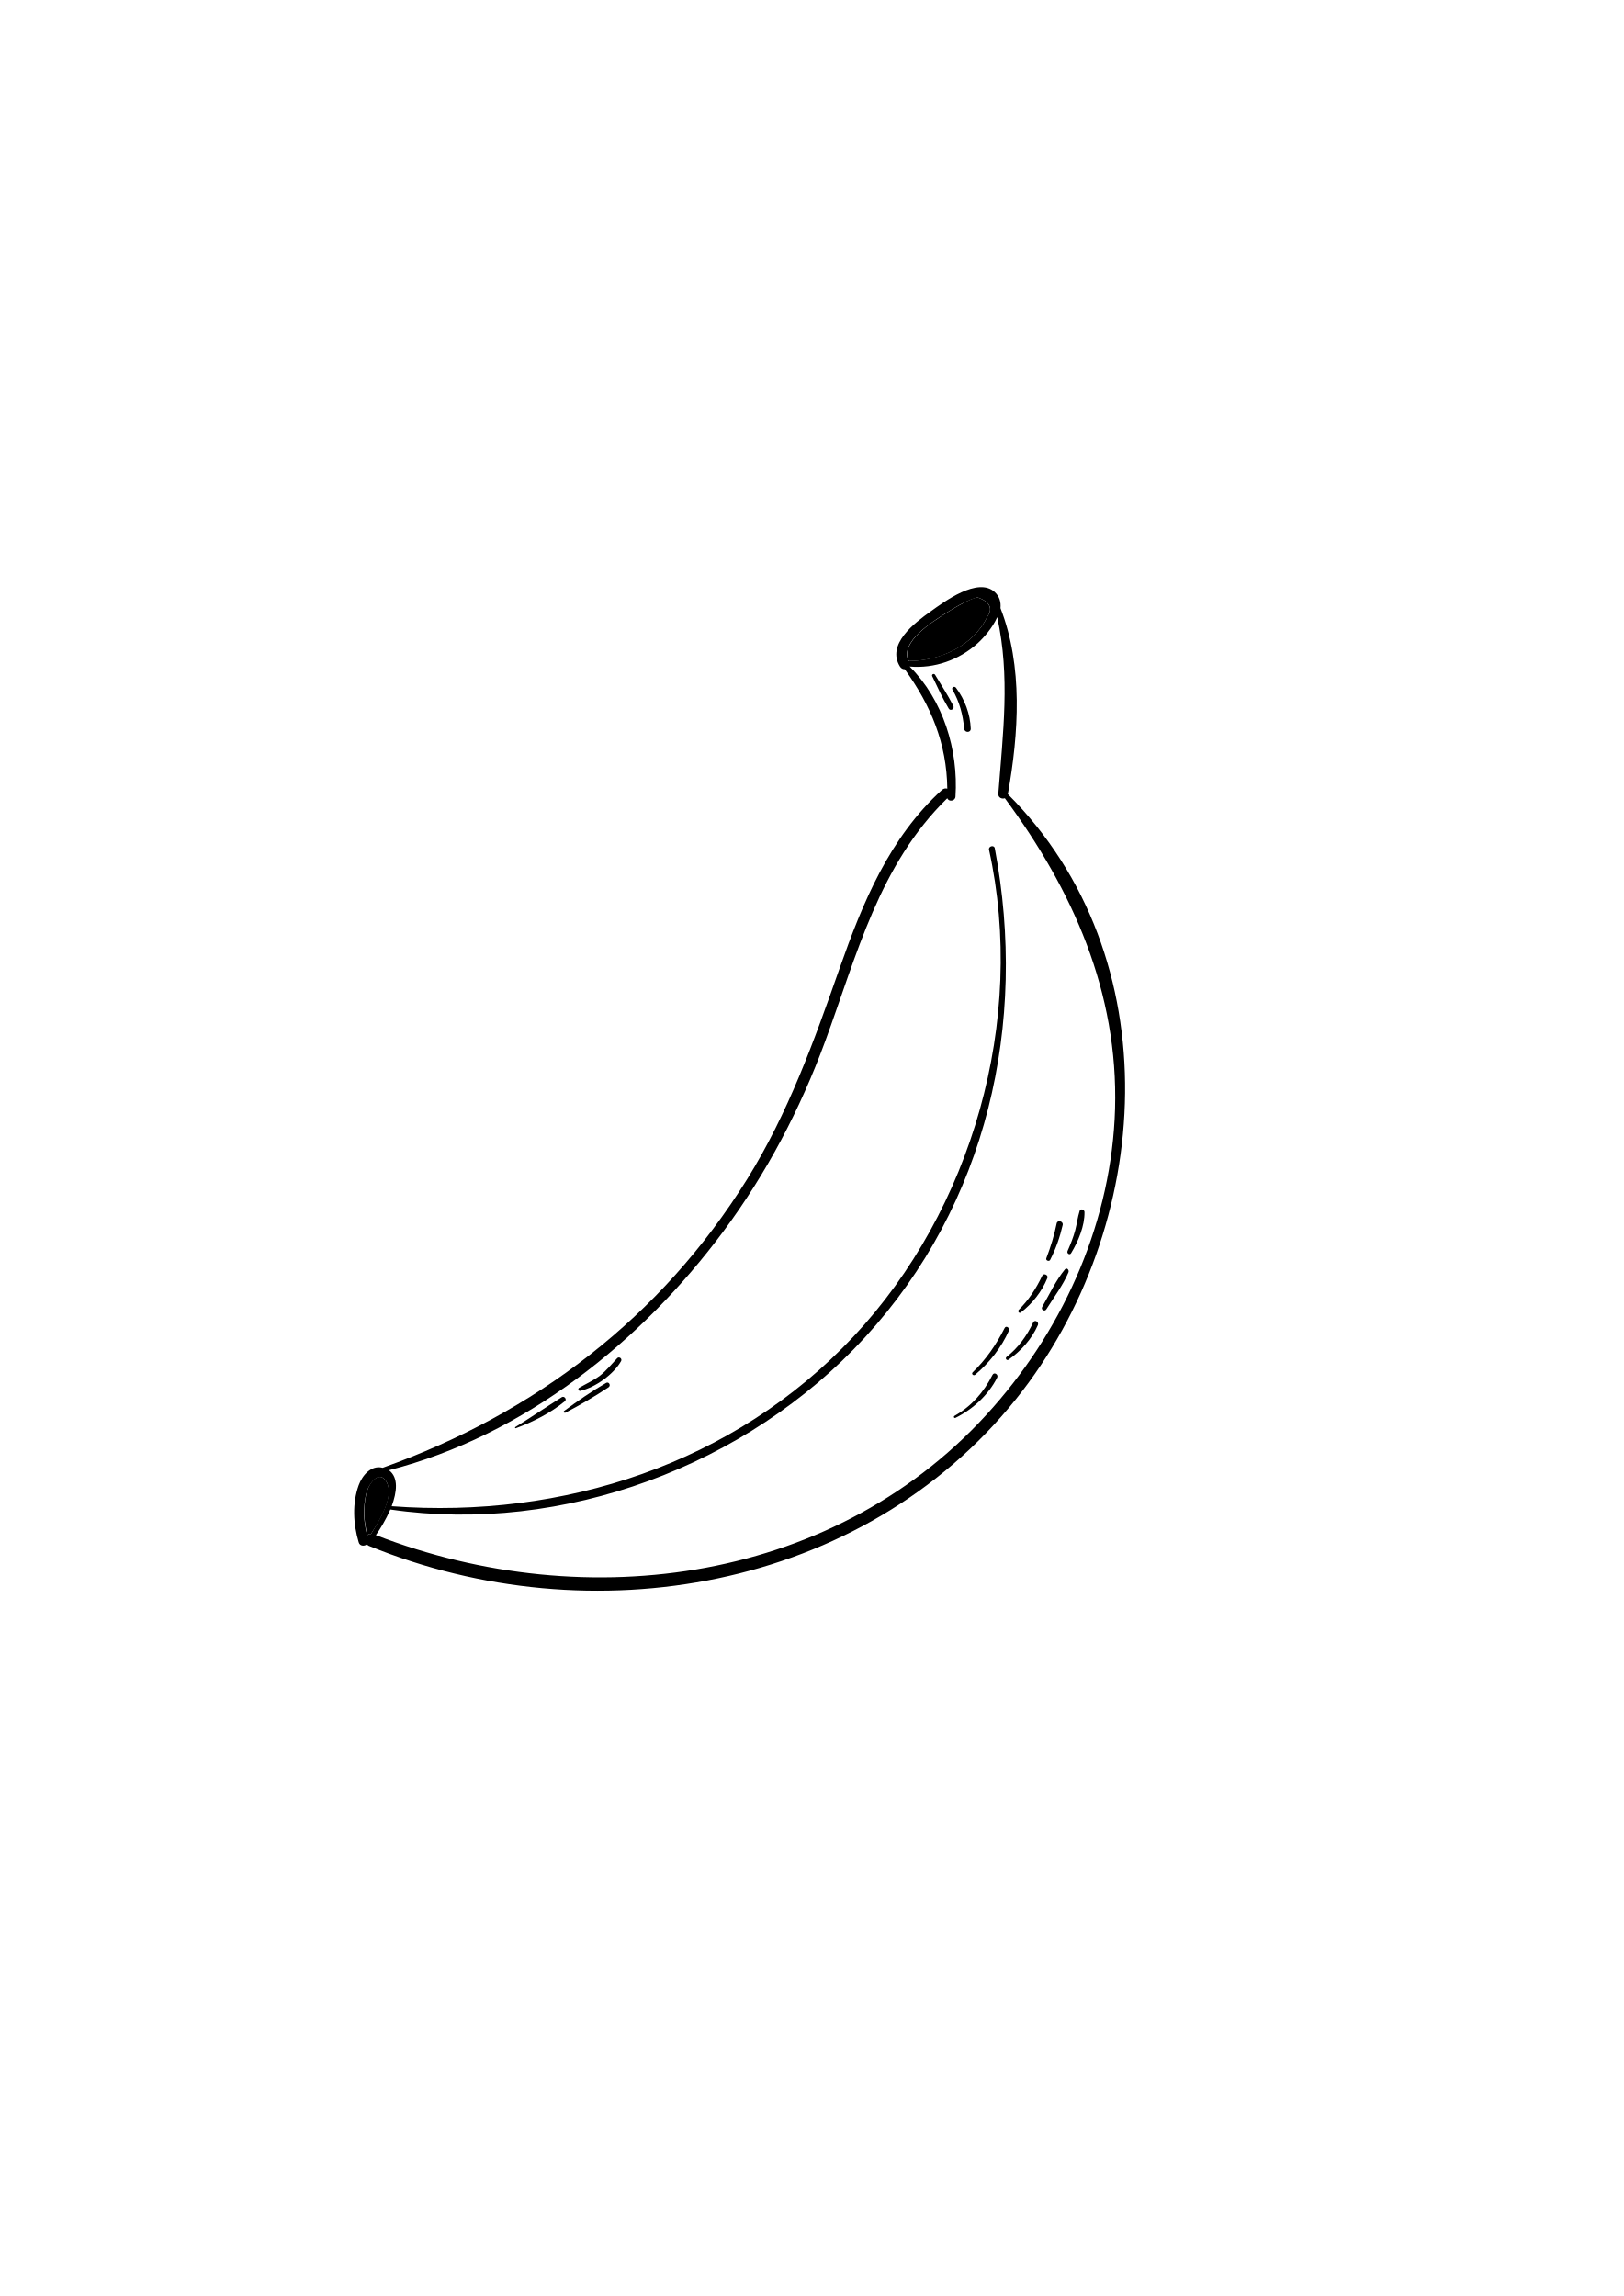
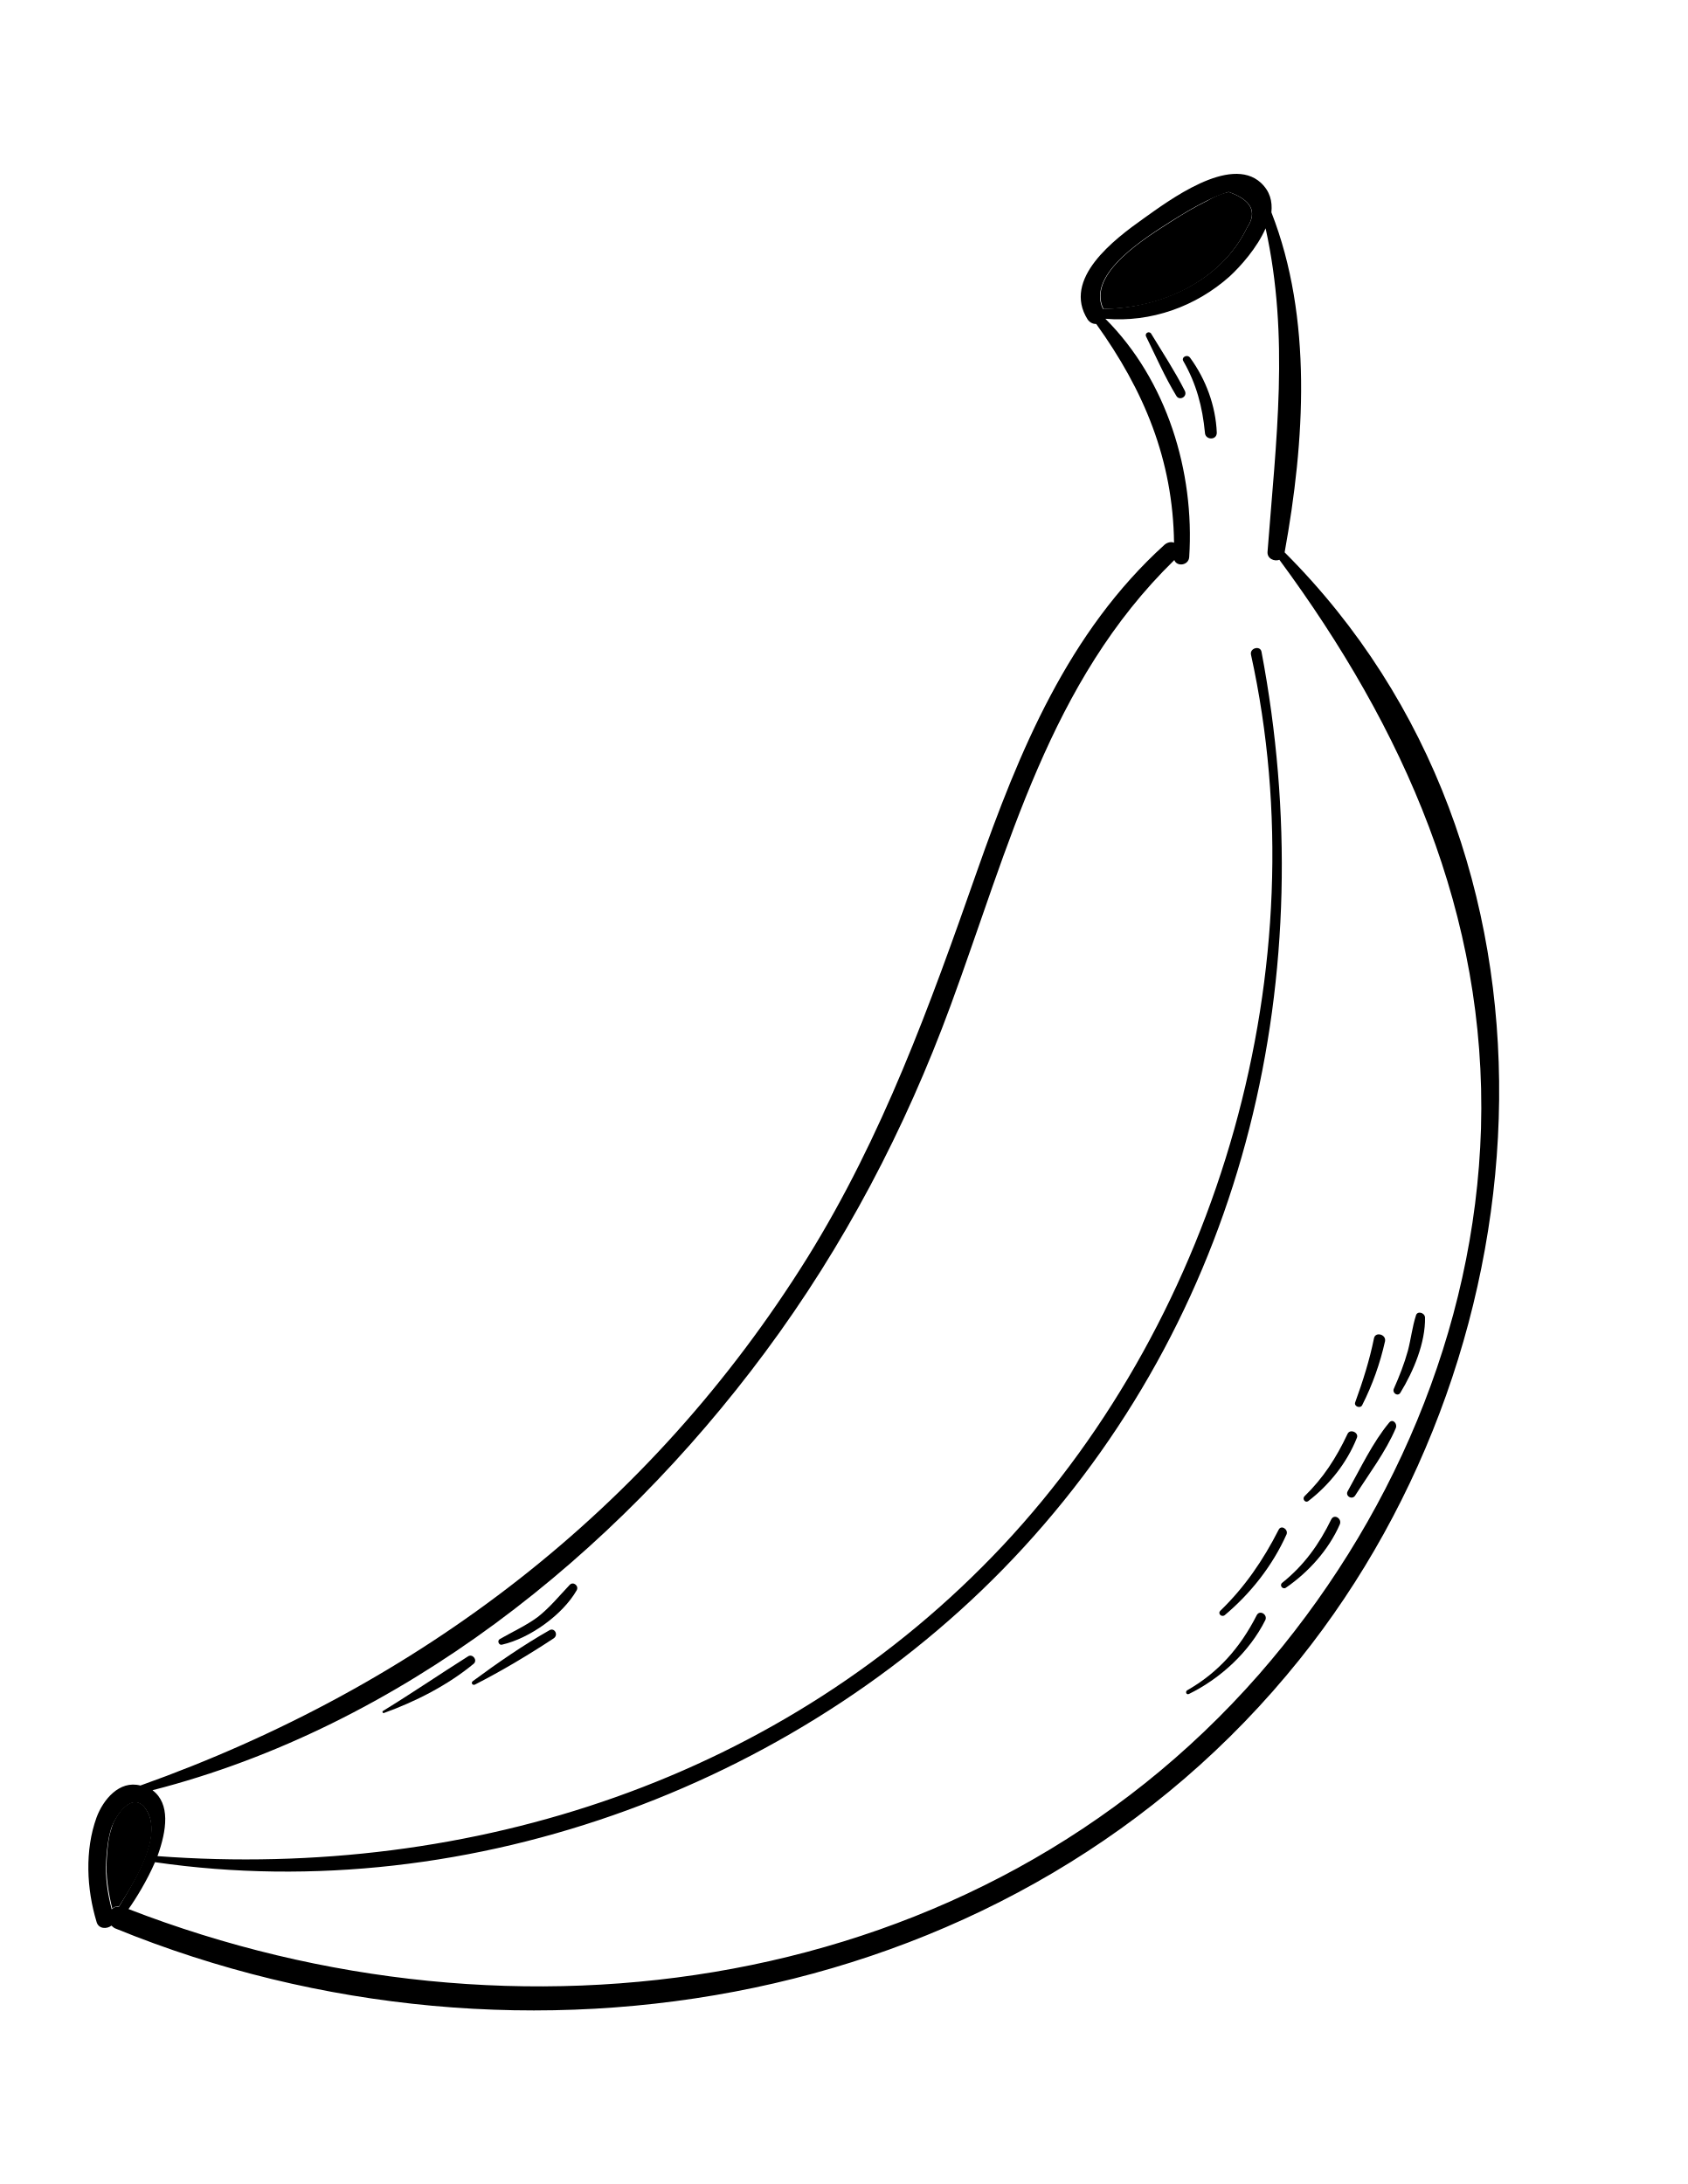
- <svg xmlns="http://www.w3.org/2000/svg" version="1.1" id="Layer_1" x="0px" y="0px" viewBox="0 0 595.3 841.9" enable-background="new 0 0 595.3 841.9" xml:space="preserve">
+ <svg xmlns="http://www.w3.org/2000/svg" version="1.1" id="Layer_1" x="0px" y="0px" viewBox="0 0 612 792" enable-background="new 0 0 612 792" xml:space="preserve">
  <g>
    <g>
-       <path display="none" fill="#904B15" d="M346.9,375.7c2.3,7.8,6,15.2,9.9,22.3c3.2,5.7,7.8,9.4,12.1,13.9c-1,1-2,1.9-3,2.6    c-0.8,0.6-1.5,1.1-2.3,1.7c-7.2-2.7-16-21.7-17.5-25.1c-5.7-12.6-7.9-27-8.8-40.7c-0.9-14,0.7-28,3.9-41.6c1.1-4.8,2.9-9,5-13.3    c-1.4,0.2-2.7,0.5-4.1,0.8c-25.4,14.3-47.1,35.6-65.7,57.8c-10,11.9-16.7,25.6-24.5,39c-3.7,6.4-6.1,13.9-9.2,20.7    c-1.2,2.8-2.1,5.6-2.8,8.5c-0.6,1.9-1.2,3.8-1.8,5.7c-0.4,1.3-1.9,3.3-3.5,4.7c-0.8-0.1-1.6-0.3-2.4-0.6c-0.7-0.2-1.3-0.5-2-0.8    c0.7-8.7,6.3-18.3,9.7-25.8c4.5-10.1,10.1-19.5,15.6-29c9.6-16.8,21.9-32.5,35.4-46.3c24.5-25.3,57.1-42.5,77.5-71.8    c-0.7,1,8.3,2.8,8.9,3c2.8,0.7,2.3-0.4,0,2.1c-6.1,6.6-11.8,12.8-17.1,20.2c-8.9,12.3-14.5,28.9-17.4,43.7    C339.8,343.2,342.5,360.3,346.9,375.7z" />
+       <path display="none" fill="#904B15" d="M352.3,353.4c2.2,7.3,5.6,14.3,9.3,21c3,5.4,7.3,8.8,11.4,13.1c-0.9,0.9-1.9,1.8-2.8,2.4    c-0.8,0.6-1.4,1-2.2,1.6c-6.8-2.5-15.1-20.4-16.5-23.6c-5.4-11.9-7.4-25.4-8.3-38.3c-0.8-13.2,0.7-26.3,3.7-39.1    c1-4.5,2.7-8.5,4.7-12.5c-1.3,0.2-2.5,0.5-3.9,0.8c-23.9,13.5-44.3,33.5-61.8,54.4c-9.4,11.2-15.7,24.1-23,36.7    c-3.5,6-5.7,13.1-8.7,19.5c-1.1,2.6-2,5.3-2.6,8c-0.6,1.8-1.1,3.6-1.7,5.4c-0.4,1.2-1.8,3.1-3.3,4.4c-0.8-0.1-1.5-0.3-2.3-0.6    c-0.7-0.2-1.2-0.5-1.9-0.8c0.7-8.2,5.9-17.2,9.1-24.3c4.2-9.5,9.5-18.3,14.7-27.3c9-15.8,20.6-30.6,33.3-43.6    c23-23.8,53.7-40,72.9-67.5c-0.7,0.9,7.8,2.6,8.4,2.8c2.6,0.7,2.2-0.4,0,2c-5.7,6.2-11.1,12-16.1,19    c-8.4,11.6-13.6,27.2-16.4,41.1C345.7,322.9,348.2,338.9,352.3,353.4z" />
    </g>
  </g>
  <g>
    <g>
-       <path d="M397.6,444.4c0.1,5.1-2.3,10.8-4.9,15.1c-0.5,0.9-1.7,0.1-1.3-0.8c1.1-2.5,2.1-5,2.8-7.6c0.6-2.3,0.9-4.8,1.6-7    C396,443.1,397.5,443.4,397.6,444.4z" />
-       <path d="M390.4,465.5c0.7-0.9,1.7,0.2,1.3,1.1c-2,4.7-5.4,9.2-8.1,13.5c-0.6,1-2.1,0.1-1.5-0.9    C384.7,474.7,387.1,469.5,390.4,465.5z" />
-       <path d="M387.4,448.6c0.3-1.4,2.5-0.8,2.2,0.6c-1,4.4-2.5,8.7-4.6,12.8c-0.4,0.7-1.7,0.2-1.4-0.6    C385.2,457.2,386.5,453,387.4,448.6z" />
-       <path d="M382.1,467.8c0.5-1.1,2.3-0.3,1.9,0.8c-2,5-5.6,9.5-9.8,12.7c-0.6,0.4-1.2-0.5-0.7-1C377.2,476.6,379.8,472.6,382.1,467.8    z" />
-       <path d="M378.8,484.9c0.6-1.2,2.2-0.1,1.7,1c-2.2,5.1-6.3,9.6-10.8,12.7c-0.6,0.4-1.3-0.5-0.7-1    C373.4,494.1,376.4,489.9,378.8,484.9z" />
-       <path d="M369.5,291.2c59.9,59.9,53.7,158.6,3,221.8c-56.3,70.2-155.8,87.1-237.1,53.9c-0.4-0.1-0.6-0.4-0.9-0.6    c-0.9,0.7-2.6,0.7-3-0.8c-2-6.6-2.4-14.3,0-20.9c1.3-3.6,4.6-7.5,8.8-6.4c55.8-19.9,102.1-55.2,133.6-105.8    c15.1-24.3,24.5-50.5,33.9-77.3c8.5-24.2,18.3-48,37.6-65.5c0.6-0.5,1.3-0.6,1.9-0.4c-0.2-16.6-6-30.5-15.6-43.8    c-0.6,0-1.2-0.2-1.7-0.9c-5.2-8.2,5.3-16.1,11.2-20.3c4.9-3.5,17.3-12.8,23.5-7.1c1.8,1.7,2.3,3.7,2.1,5.9    C375.1,244.3,373.5,268.9,369.5,291.2z M408.8,406.6c1.2-42.8-15.5-80.2-40.4-113.9c-1,0.4-2.5-0.2-2.4-1.6    c1.7-22.4,4.4-43-0.4-64.8c-1.7,3.9-5,7.6-7.2,9.6c-6.8,6.1-15.8,9.3-24.9,8.5c12.3,12.3,17.9,30.6,16.8,47.7    c-0.1,1.7-2.5,2-3,0.6c-25,24.4-33.1,57.4-44.8,89.2c-9.1,24.8-21.4,48.2-37.2,69.5c-30.1,40.6-73.1,75-122.7,87.7    c3.6,2.7,2.9,8,1,13.2c62.9,4.7,125.5-15.5,169.3-62.2c43.6-46.5,63.4-116.2,49.7-178.5c-0.3-1.3,1.8-1.9,2.1-0.6    c12.2,64.3-2.8,130.6-47.6,179.4c-43.2,47.1-110.6,72.3-174,63.1c-1.6,3.7-3.8,7.3-5.3,9.4c77.4,30,169.9,17.5,226.4-47    C390.7,485.8,407.6,447,408.8,406.6z M362,226.1c2.1-3.1,0.9-5.5-3.7-7.1c-1.6,0.5-3.1,1.1-4.5,1.8c-2.5,1.2-4.9,2.7-7.3,4.2    c-4.4,2.9-16.8,10.3-13.4,17.4C344.6,242.3,356.8,236.9,362,226.1z M136,562.5c2.9-4.8,8.8-14,5.6-19.3c-2.7-4.4-6.3,1.1-7.1,3.6    c-0.6,2-0.9,4.2-1,6.4c-0.2,3.3,0.3,6.6,1.1,9.8C135,562.6,135.4,562.4,136,562.5z" />
-       <path d="M368.3,487c0.5-1.1,2-0.1,1.6,0.9c-2.8,6.3-7.2,11.8-12.4,16.2c-0.6,0.5-1.5-0.3-0.9-0.9    C361.5,498.5,365.2,493.1,368.3,487z" />
-       <path d="M363.9,504.1c0.6-1.1,2.2-0.1,1.7,1c-3.2,6.4-9,11.7-15.3,14.8c-0.5,0.2-0.8-0.4-0.4-0.7    C356.2,515.6,360.6,510.6,363.9,504.1z" />
-       <path d="M358.3,219c4.5,1.6,5.8,4,3.7,7.1c-5.2,10.8-17.4,16.3-28.8,16.3c-3.4-7.1,8.9-14.5,13.4-17.4c2.3-1.5,4.8-3,7.3-4.2    C355.3,220,356.7,219.4,358.3,219z" />
-       <path d="M355.9,267.2c0,1.6-2.3,1.5-2.4,0c-0.5-5.2-1.7-9.8-4.3-14.3c-0.5-0.8,0.7-1.5,1.3-0.7    C353.7,256.5,355.7,261.8,355.9,267.2z" />
-       <path d="M349.5,258.8c0.6,1.2-1.1,2.1-1.7,1c-2.3-3.8-4.1-7.9-6-11.8c-0.4-0.7,0.6-1.2,1-0.6C345.1,251.2,347.5,254.9,349.5,258.8    z" />
-       <path d="M226.3,498c0.7-0.7,1.9,0.2,1.4,1.1c-2.8,4.9-9.4,9.6-14.9,10.9c-0.6,0.2-1.1-0.7-0.5-1.1c2.6-1.5,5.3-2.7,7.7-4.5    C222.4,502.5,224.2,500.2,226.3,498z" />
-       <path d="M222.2,507.1c1-0.6,1.9,0.9,0.9,1.6c-5,3.3-10.4,6.5-15.8,9.3c-0.5,0.2-0.9-0.4-0.4-0.7    C211.8,513.7,217,510.1,222.2,507.1z" />
-       <path d="M206,512.3c0.9-0.5,1.9,0.8,1.1,1.5c-5.2,4.3-11.7,7.6-18,9.9c-0.2,0.1-0.4-0.3-0.2-0.4    C194.7,519.7,200.3,515.9,206,512.3z" />
-       <path d="M141.6,543.2c3.3,5.4-2.6,14.6-5.6,19.3c-0.6-0.1-1,0.1-1.3,0.4c-0.8-3.2-1.3-6.5-1.1-9.8c0.1-2.1,0.3-4.3,1-6.4    C135.2,544.2,138.9,538.8,141.6,543.2z" />
+       <path d="M516.7,477.7c0.2,9.2-4.2,19.6-8.9,27.3c-0.9,1.6-3.1,0.2-2.4-1.4c2-4.5,3.8-9.1,5.1-13.8c1.1-4.2,1.6-8.7,2.9-12.7    C513.8,475.3,516.5,475.9,516.7,477.7z" />
+       <path d="M503.7,515.9c1.3-1.6,3.1,0.4,2.4,2c-3.6,8.5-9.8,16.7-14.7,24.4c-1.1,1.8-3.8,0.2-2.7-1.6    C493.3,532.5,497.7,523.1,503.7,515.9z" />
+       <path d="M498.2,485.3c0.5-2.5,4.5-1.4,4,1.1c-1.8,8-4.5,15.7-8.3,23.2c-0.7,1.3-3.1,0.4-2.5-1.1    C494.2,500.8,496.6,493.2,498.2,485.3z" />
+       <path d="M488.6,520c0.9-2,4.2-0.5,3.4,1.4c-3.6,9.1-10.1,17.2-17.7,23c-1.1,0.7-2.2-0.9-1.3-1.8C479.8,536,484.5,528.7,488.6,520z    " />
+       <path d="M482.7,551c1.1-2.2,4-0.2,3.1,1.8c-4,9.2-11.4,17.4-19.6,23c-1.1,0.7-2.4-0.9-1.3-1.8C472.9,567.6,478.3,560,482.7,551z" />
+       <path d="M465.8,200.3c108.4,108.4,97.2,287.1,5.4,401.5C369.3,728.9,189.2,759.5,42,699.4c-0.7-0.2-1.1-0.7-1.6-1.1    c-1.6,1.3-4.7,1.3-5.4-1.4c-3.6-11.9-4.3-25.9,0-37.8c2.4-6.5,8.3-13.6,15.9-11.6c101-36,184.8-99.9,241.9-191.5    c27.3-44,44.4-91.4,61.4-139.9c15.4-43.8,33.1-86.9,68.1-118.6c1.1-0.9,2.4-1.1,3.4-0.7c-0.4-30.1-10.9-55.2-28.2-79.3    c-1.1,0-2.2-0.4-3.1-1.6c-9.4-14.8,9.6-29.1,20.3-36.7c8.9-6.3,31.3-23.2,42.5-12.9c3.3,3.1,4.2,6.7,3.8,10.7    C476,115.4,473.1,160,465.8,200.3z M537,409.2c2.2-77.5-28.1-145.2-73.1-206.2c-1.8,0.7-4.5-0.4-4.3-2.9    c3.1-40.6,8-77.8-0.7-117.3c-3.1,7.1-9.1,13.8-13,17.4c-12.3,11-28.6,16.8-45.1,15.4c22.3,22.3,32.4,55.4,30.4,86.4    c-0.2,3.1-4.5,3.6-5.4,1.1c-45.3,44.2-59.9,103.9-81.1,161.5c-16.5,44.9-38.7,87.3-67.3,125.8c-54.5,73.5-132.3,135.8-222.1,158.8    c6.5,4.9,5.2,14.5,1.8,23.9c113.9,8.5,227.2-28.1,306.5-112.6c78.9-84.2,114.8-210.4,90-323.1c-0.5-2.4,3.3-3.4,3.8-1.1    c22.1,116.4-5.1,236.4-86.2,324.8c-78.2,85.3-200.2,130.9-315,114.2c-2.9,6.7-6.9,13.2-9.6,17c140.1,54.3,307.6,31.7,409.9-85.1    C504.2,552.6,534.8,482.4,537,409.2z M452.2,82.5c3.8-5.6,1.6-10-6.7-12.9c-2.9,0.9-5.6,2-8.1,3.3c-4.5,2.2-8.9,4.9-13.2,7.6    c-8,5.2-30.4,18.6-24.3,31.5C420.7,111.8,442.8,102,452.2,82.5z M43.1,691.5c5.2-8.7,15.9-25.3,10.1-34.9c-4.9-8-11.4,2-12.9,6.5    c-1.1,3.6-1.6,7.6-1.8,11.6c-0.4,6,0.5,11.9,2,17.7C41.3,691.6,42,691.3,43.1,691.5z" />
+       <path d="M463.6,554.8c0.9-2,3.6-0.2,2.9,1.6c-5.1,11.4-13,21.4-22.4,29.3c-1.1,0.9-2.7-0.5-1.6-1.6    C451.3,575.6,458,565.8,463.6,554.8z" />
+       <path d="M455.7,585.7c1.1-2,4-0.2,3.1,1.8c-5.8,11.6-16.3,21.2-27.7,26.8c-0.9,0.4-1.4-0.7-0.7-1.3    C441.7,606.6,449.7,597.5,455.7,585.7z" />
+       <path d="M445.5,69.6c8.1,2.9,10.5,7.2,6.7,12.9c-9.4,19.6-31.5,29.5-52.1,29.5c-6.2-12.9,16.1-26.2,24.3-31.5    c4.2-2.7,8.7-5.4,13.2-7.6C440.1,71.4,442.6,70.3,445.5,69.6z" />
+       <path d="M441.2,156.9c0,2.9-4.2,2.7-4.3,0c-0.9-9.4-3.1-17.7-7.8-25.9c-0.9-1.4,1.3-2.7,2.4-1.3    C437.2,137.5,440.8,147.1,441.2,156.9z" />
+       <path d="M429.6,141.7c1.1,2.2-2,3.8-3.1,1.8c-4.2-6.9-7.4-14.3-10.9-21.4c-0.7-1.3,1.1-2.2,1.8-1.1    C421.6,127.9,426,134.6,429.6,141.7z" />
+       <path d="M206.6,574.7c1.3-1.3,3.4,0.4,2.5,2c-5.1,8.9-17,17.4-27,19.7c-1.1,0.4-2-1.3-0.9-2c4.7-2.7,9.6-4.9,13.9-8.1    C199.5,582.8,202.8,578.7,206.6,574.7z" />
+       <path d="M199.2,591.2c1.8-1.1,3.4,1.6,1.6,2.9c-9.1,6-18.8,11.8-28.6,16.8c-0.9,0.4-1.6-0.7-0.7-1.3    C180.3,603.1,189.7,596.6,199.2,591.2z" />
+       <path d="M169.8,600.6c1.6-0.9,3.4,1.4,2,2.7c-9.4,7.8-21.2,13.8-32.6,17.9c-0.4,0.2-0.7-0.5-0.4-0.7    C149.4,614,159.5,607.1,169.8,600.6z" />
+       <path d="M53.2,656.5c6,9.8-4.7,26.4-10.1,34.9c-1.1-0.2-1.8,0.2-2.4,0.7c-1.4-5.8-2.4-11.8-2-17.7c0.2-3.8,0.5-7.8,1.8-11.6    C41.7,658.3,48.4,648.6,53.2,656.5z" />
    </g>
  </g>
</svg>
